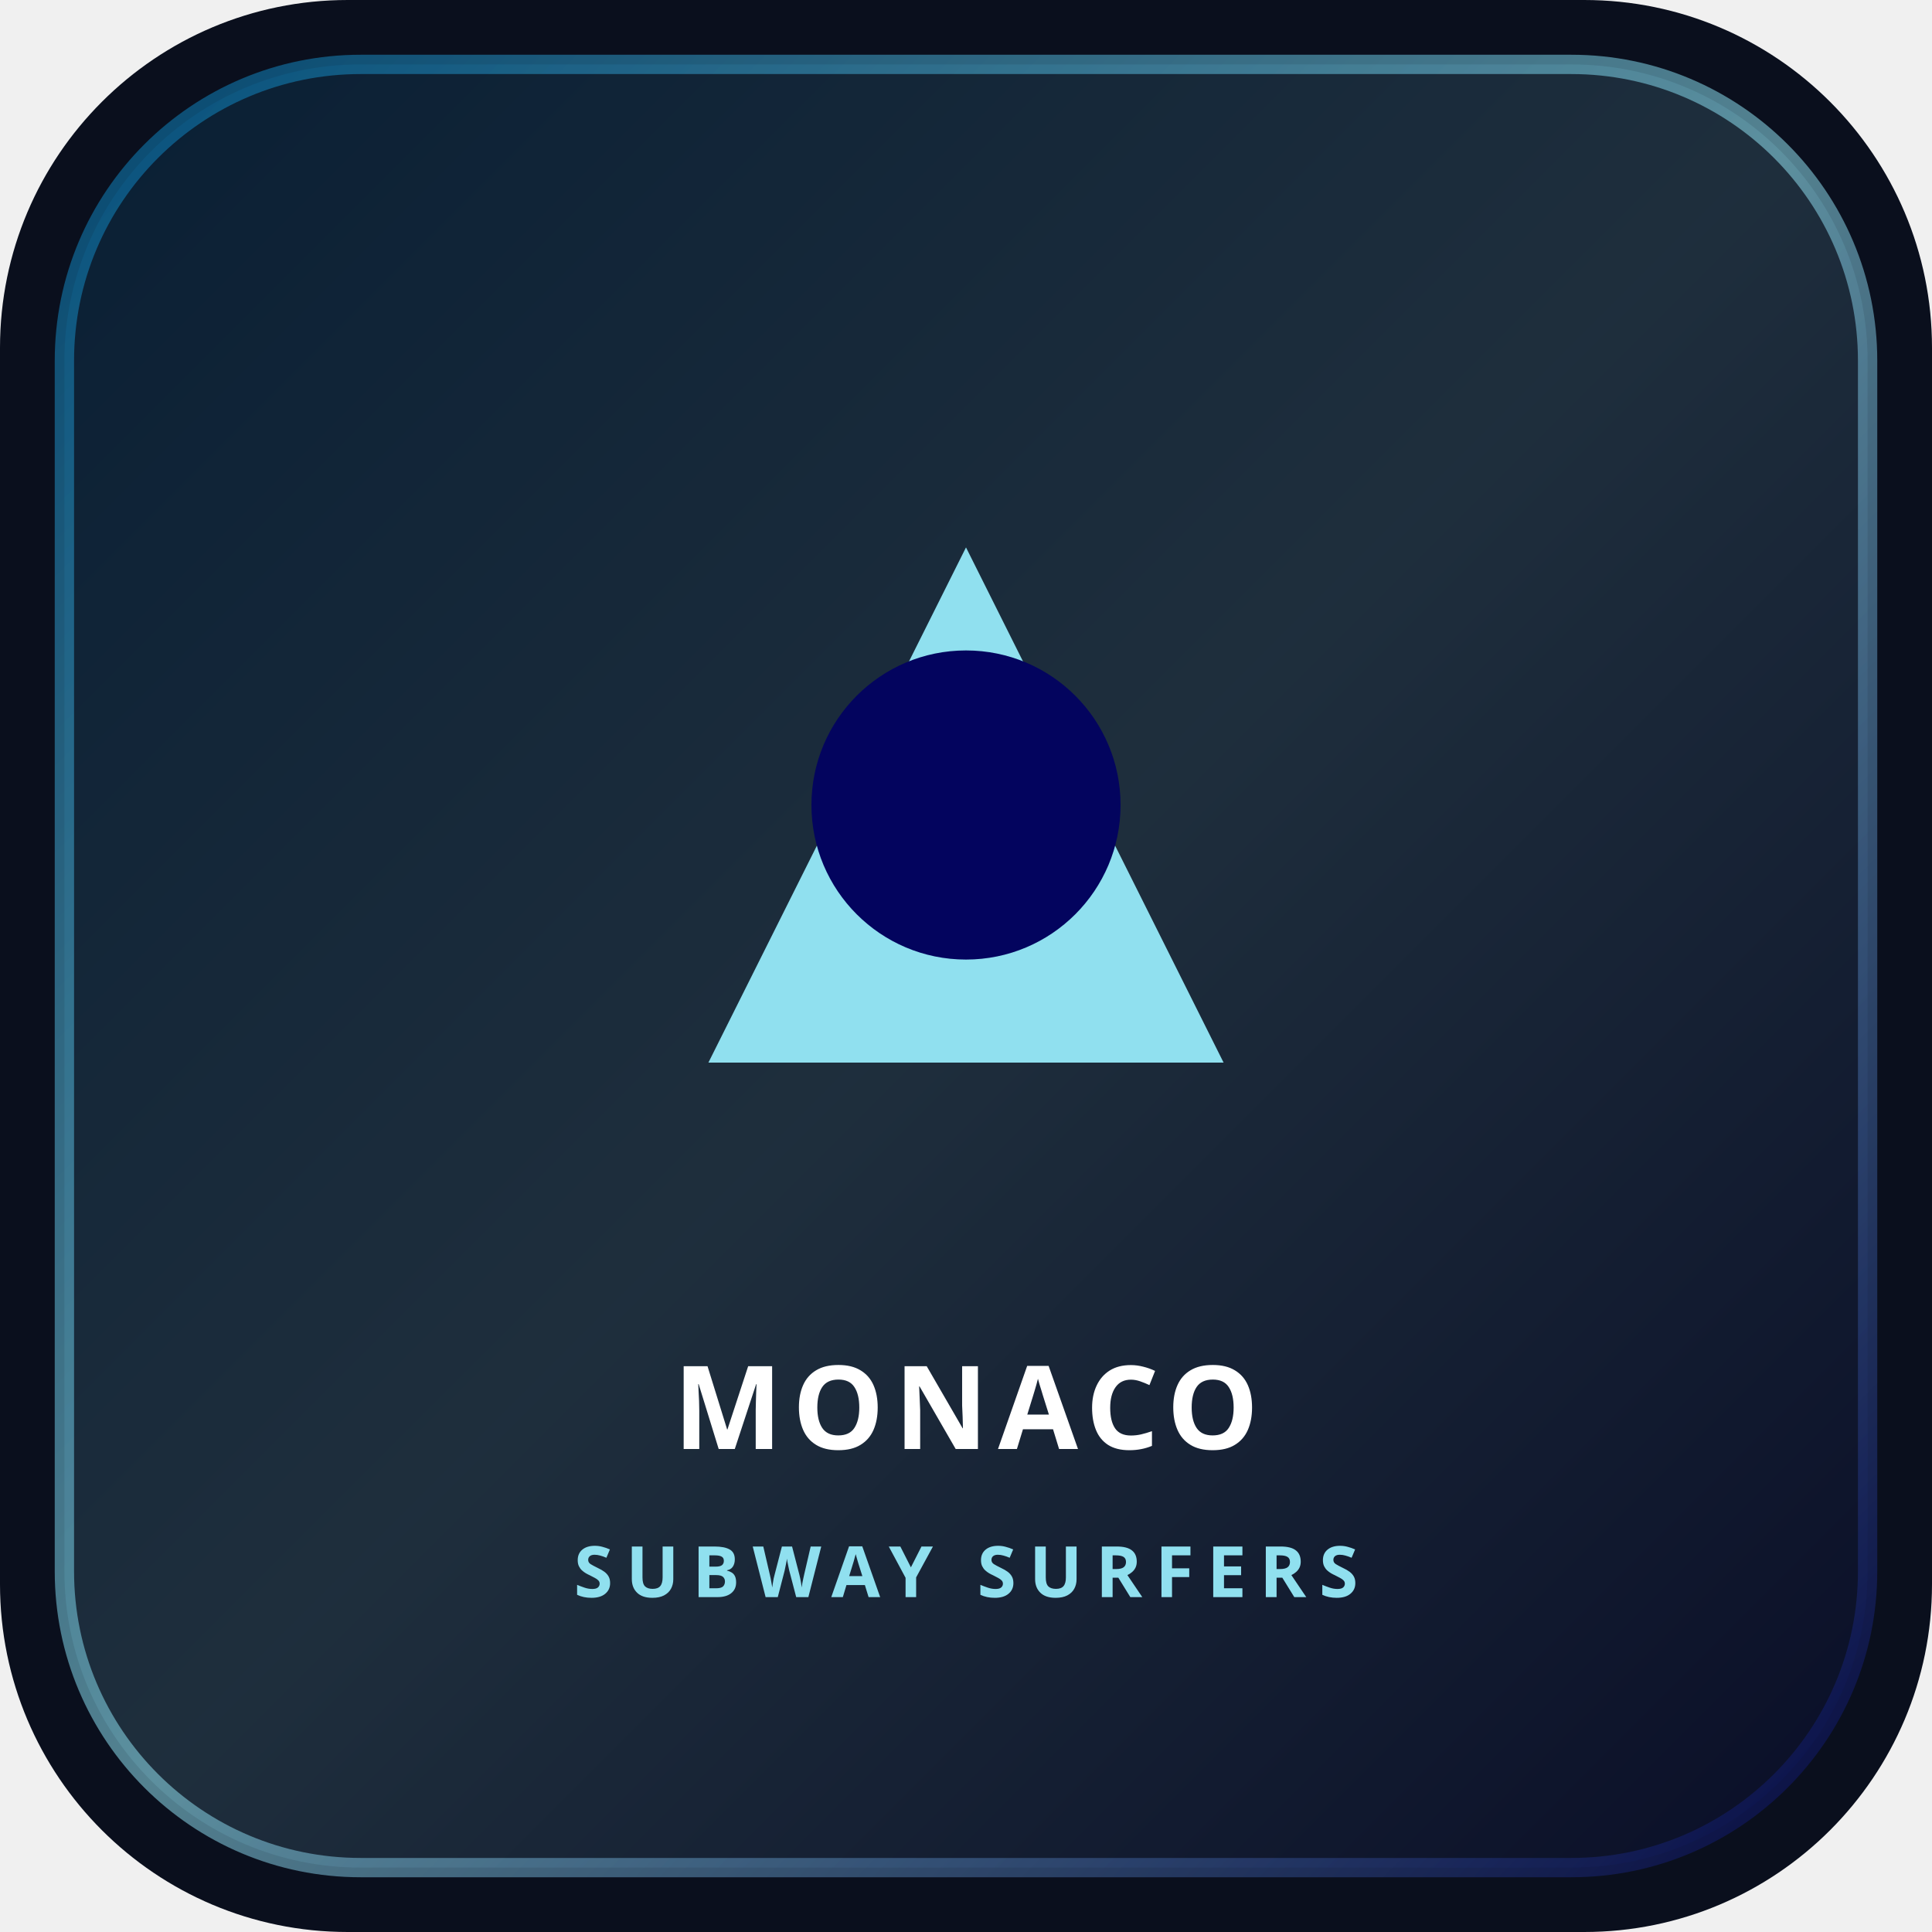
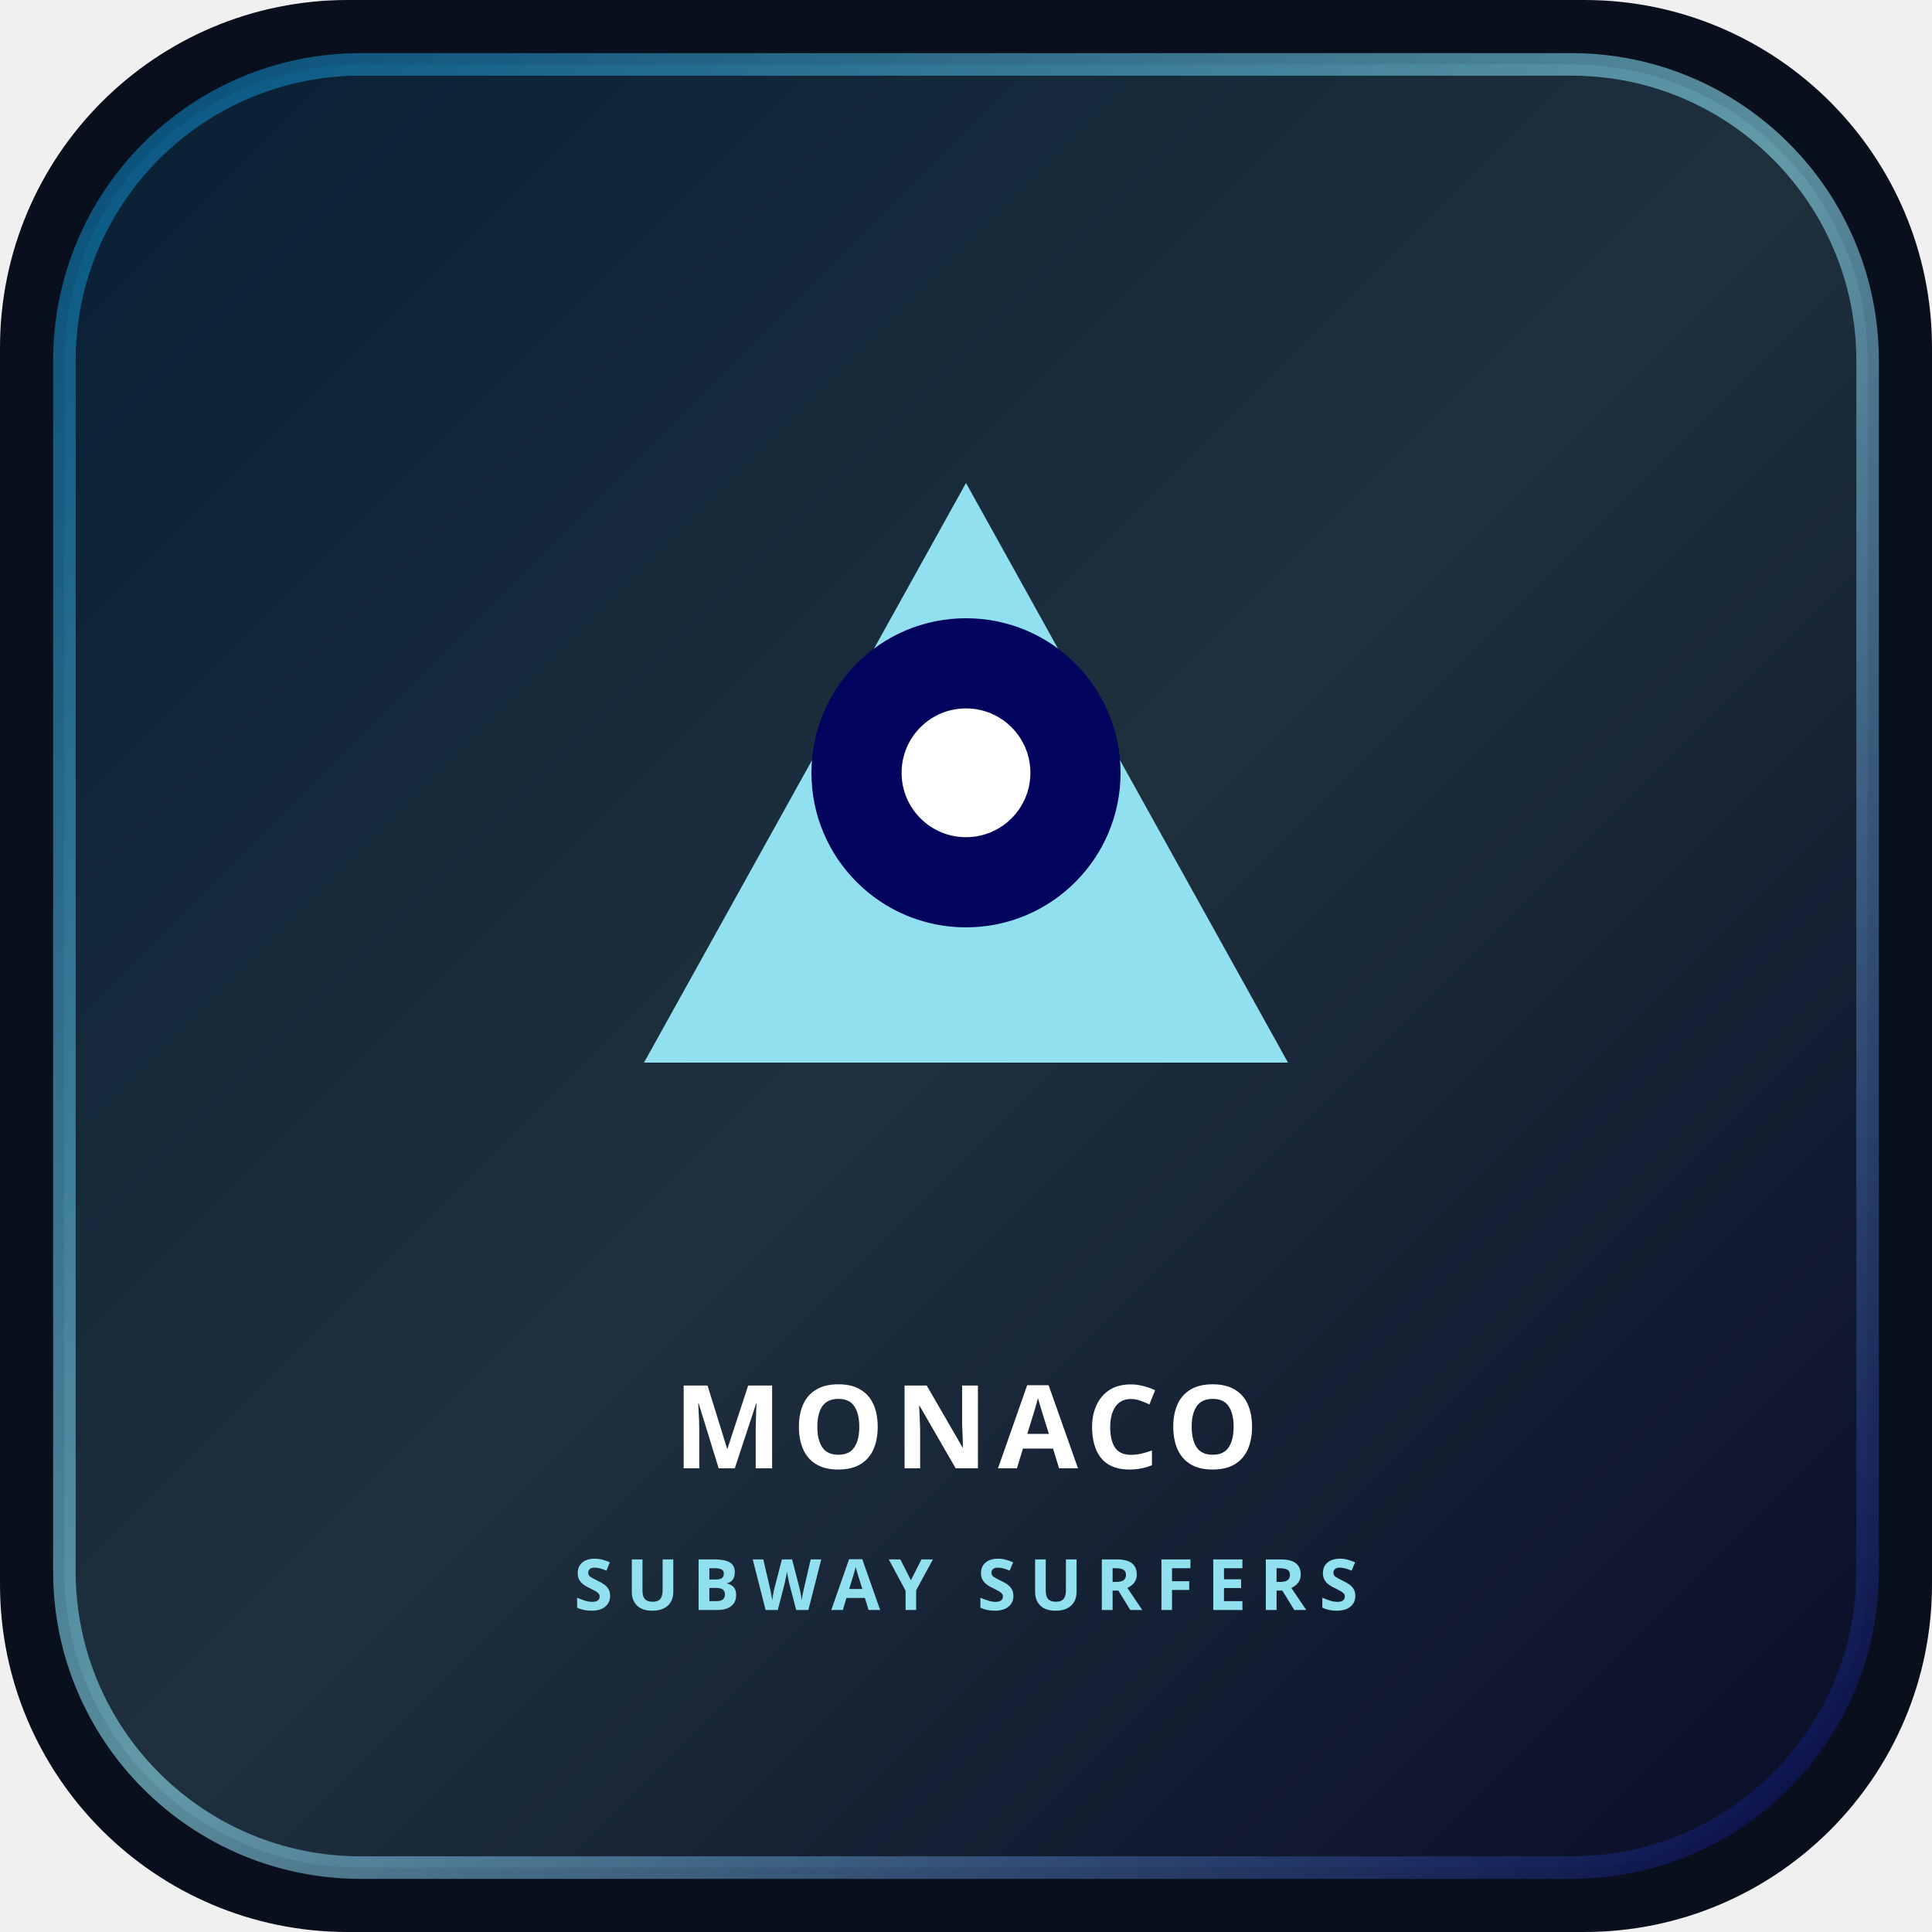
<svg xmlns="http://www.w3.org/2000/svg" viewBox="0 0 300 300" width="300" height="300">
  <defs>
    <linearGradient id="grad_subway_surfers_monaco" x1="0%" y1="0%" x2="100%" y2="100%">
      <stop offset="0%" stop-color="#0077B6" />
      <stop offset="50%" stop-color="#90E0EF" />
      <stop offset="100%" stop-color="#03045E" />
    </linearGradient>
  </defs>
  <rect width="300" height="300" rx="54" fill="#0A0F1D" />
-   <rect x="10" y="10" width="280" height="280" rx="46" fill="url(#grad_subway_surfers_monaco)" opacity="0.15" />
-   <rect x="10" y="10" width="280" height="280" rx="46" fill="none" stroke="url(#grad_subway_surfers_monaco)" stroke-width="3" opacity="0.55" />
+   <rect x="10" y="10" width="280" height="280" rx="46" fill="url(#grad_subway_surfers_monaco)" opacity="0.16" />
+   <rect x="10" y="10" width="280" height="280" rx="46" fill="none" stroke="url(#grad_subway_surfers_monaco)" stroke-width="3.5" opacity="0.6" />
  <g>
-     <polygon points="150,85 190,165 110,165" fill="#90E0EF" />
-     <circle cx="150" cy="125" r="24" fill="#03045E" />
+     <polygon points="150,75 200,165 100,165" fill="#90E0EF" />
+     <circle cx="150" cy="120" r="24" fill="#03045E" />
+     <circle cx="150" cy="120" r="10" fill="#fff" />
  </g>
-   <text x="150" y="225" text-anchor="middle" fill="#FFFFFF" font-family="'Segoe UI', system-ui, sans-serif" font-size="18" font-weight="800" letter-spacing="1.5">MONACO</text>
-   <text x="150" y="248" text-anchor="middle" fill="#90E0EF" font-family="'Segoe UI', system-ui, sans-serif" font-size="11" font-weight="700" letter-spacing="2">SUBWAY SURFERS</text>
+   <text x="150" y="228" text-anchor="middle" fill="#FFFFFF" font-family="'Segoe UI', system-ui, -apple-system, sans-serif" font-size="18" font-weight="800" letter-spacing="1.5">MONACO</text>
+   <text x="150" y="250" text-anchor="middle" fill="#90E0EF" font-family="'Segoe UI', system-ui, -apple-system, sans-serif" font-size="11" font-weight="700" letter-spacing="2">SUBWAY SURFERS</text>
</svg>
